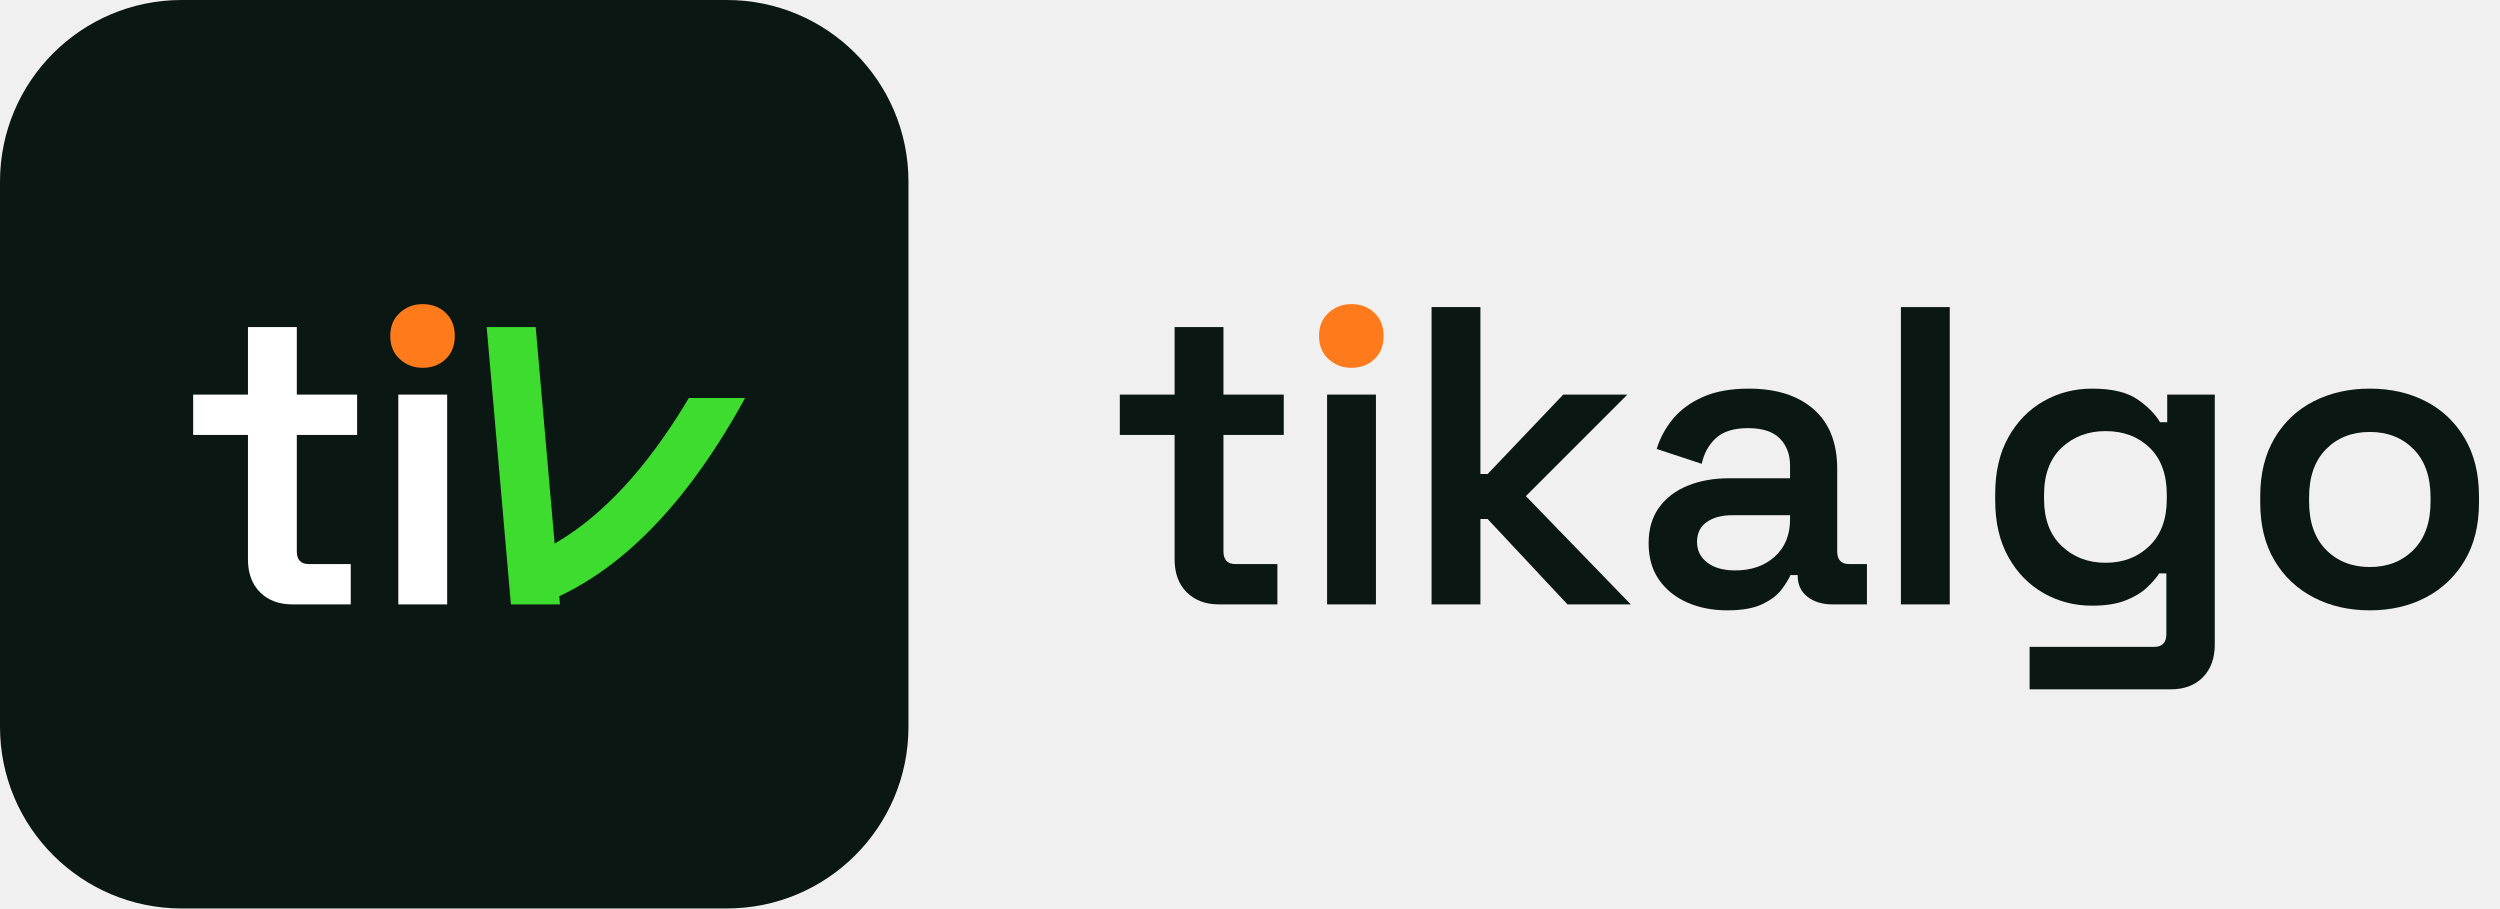
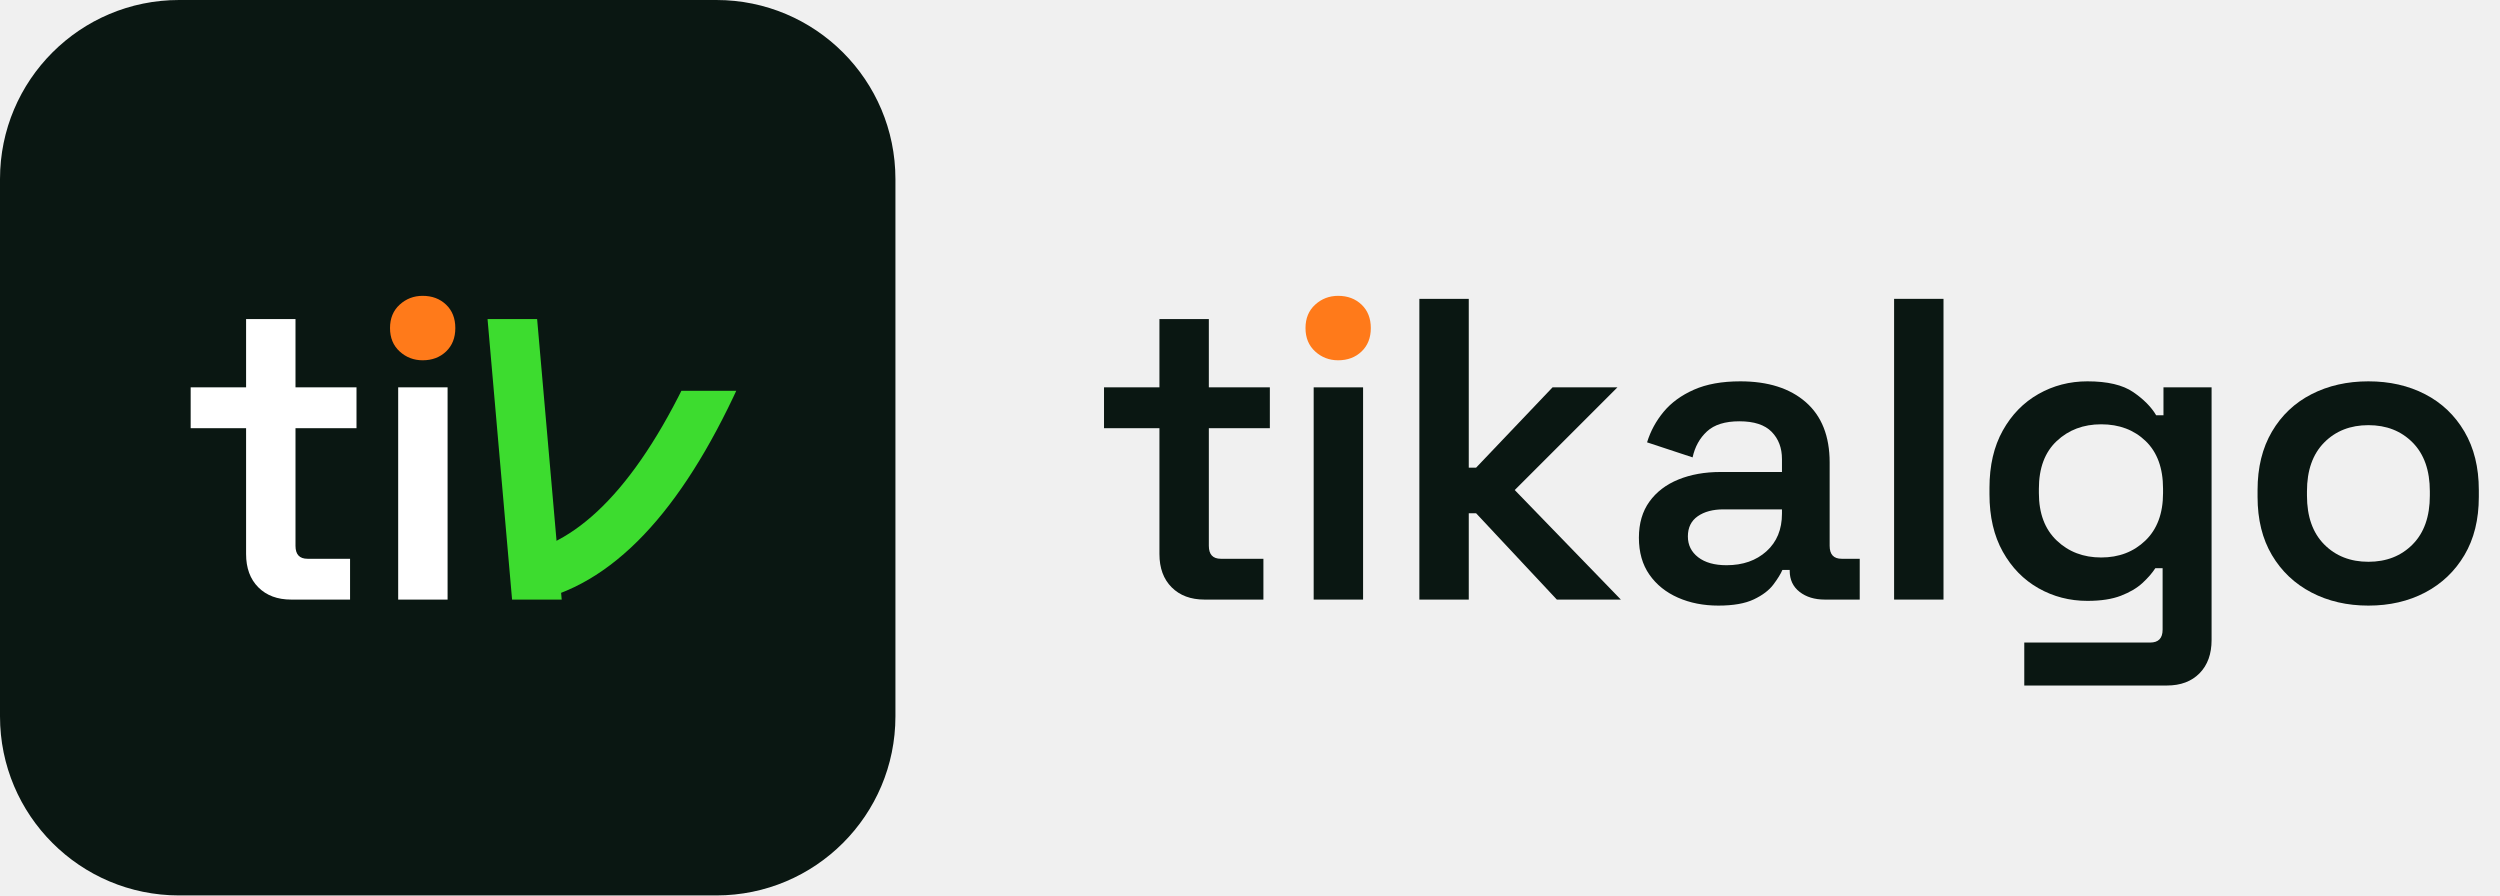
- <svg xmlns="http://www.w3.org/2000/svg" viewBox="0 0 588.6 213.89" role="img" aria-label="tikalgo">
-   <rect width="213.89" height="213.89" rx="42.78" fill="#0A1712" />
-   <g transform="translate(42.78 142.30)">
+ <svg xmlns="http://www.w3.org/2000/svg" viewBox="0 0 581.9 208.42" role="img" aria-label="tikalgo">
+   <rect width="208.42" height="208.42" rx="41.68" fill="#0A1712" />
+   <g transform="translate(41.68 139.56)">
    <path d="M39.80 0L26.10 0Q21.30 0 18.45-2.85Q15.60-5.70 15.60-10.60L15.60-39.90L2.70-39.90L2.70-49.40L15.60-49.40L15.60-65.30L27.10-65.30L27.10-49.40L41.30-49.40L41.30-39.90L27.10-39.90L27.10-12.50Q27.10-9.50 29.90-9.50L39.80-9.50M62.50 0L51 0L51-49.40L62.50-49.40" fill="#FFFFFF" />
    <clipPath id="tk">
      <rect x="-1000" y="-48.60" width="3000" height="3000" />
    </clipPath>
    <path d="M71.80 -65.30 L83.34 -65.30 L89.06 0 L77.51 0 Z" fill="#3DDC2F" />
-     <path d="M83.28 -5.75 Q110.14 -16.44 130.99 -57.80" fill="none" stroke="#3DDC2F" stroke-width="11.50" clip-path="url(#tk)" />
+     <path d="M83.28 -5.75 Q108.25 -12.55 127.50 -57.80" fill="none" stroke="#3DDC2F" stroke-width="11.50" clip-path="url(#tk)" />
    <path d="M56.70-55.70Q53.60-55.70 51.35-57.75Q49.10-59.80 49.10-63.20Q49.10-66.60 51.35-68.65Q53.60-70.70 56.70-70.70Q60-70.70 62.15-68.65Q64.30-66.60 64.30-63.20Q64.30-59.80 62.15-57.75Q60-55.70 56.70-55.70" fill="#FF7A1A" />
  </g>
-   <g transform="translate(260.95 142.30)">
+   <g transform="translate(254.27 139.56)">
    <g fill="#0A1712">
      <path transform="translate(0.00 0)" d="M39.80 0L26.10 0Q21.30 0 18.45-2.85Q15.60-5.70 15.60-10.60L15.60-39.90L2.70-39.90L2.70-49.40L15.60-49.40L15.60-65.30L27.10-65.30L27.10-49.40L41.30-49.40L41.30-39.90L27.10-39.90L27.10-12.50Q27.10-9.50 29.90-9.50L39.80-9.50" />
      <path transform="translate(44.20 0)" d="M18.80 0L7.30 0L7.30-49.40L18.80-49.40" />
      <path transform="translate(68.80 0)" d="M18.80 0L7.30 0L7.30-70L18.80-70L18.80-30.70L20.50-30.70L38.30-49.40L53.40-49.40L29.50-25.50L54.20 0L39.30 0L20.50-20.10L18.80-20.10" />
      <path transform="translate(123.10 0)" d="M22.60 1.40Q17.40 1.40 13.20-0.45Q9-2.30 6.55-5.80Q4.10-9.30 4.10-14.40Q4.10-19.40 6.55-22.80Q9-26.20 13.30-27.95Q17.60-29.70 23.10-29.70L37.40-29.70L37.40-32.70Q37.40-36.60 35-39.05Q32.60-41.50 27.50-41.50Q22.50-41.50 19.95-39.15Q17.40-36.80 16.60-33.10L6-36.60Q7.20-40.50 9.85-43.70Q12.50-46.90 16.90-48.85Q21.30-50.80 27.70-50.80Q37.40-50.80 42.95-45.95Q48.50-41.10 48.50-31.90L48.50-12.50Q48.50-9.50 51.30-9.50L55.50-9.50L55.50 0L47.40 0Q43.80 0 41.50-1.80Q39.20-3.60 39.20-6.70L39.20-6.90L37.50-6.90Q36.90-5.50 35.40-3.50Q33.90-1.50 30.85-0.05Q27.80 1.40 22.60 1.40M24.50-8Q30.20-8 33.80-11.25Q37.40-14.50 37.40-20L37.40-21L23.80-21Q20.10-21 17.80-19.40Q15.50-17.80 15.50-14.70Q15.50-11.70 17.90-9.85Q20.30-8 24.50-8" />
      <path transform="translate(179.30 0)" d="M18.80 0L7.30 0L7.30-70L18.80-70" />
      <path transform="translate(203.90 0)" d="M4.90-24.50L4.90-26Q4.90-33.80 8-39.35Q11.10-44.90 16.30-47.85Q21.50-50.80 27.70-50.80Q34.70-50.80 38.35-48.30Q42-45.80 43.70-42.90L45.40-42.90L45.40-49.40L56.60-49.40L56.60 9.40Q56.60 14.30 53.80 17.15Q51 20 46.20 20L13 20L13 10L42.30 10Q45.20 10 45.20 7L45.20-7.30L43.50-7.30Q42.40-5.60 40.50-3.85Q38.60-2.10 35.50-0.90Q32.40 0.30 27.70 0.30Q21.50 0.30 16.30-2.65Q11.10-5.60 8-11.15Q4.90-16.70 4.90-24.50M30.90-9.80Q37.10-9.80 41.20-13.75Q45.30-17.70 45.30-24.80L45.30-25.80Q45.30-33 41.25-36.90Q37.20-40.80 30.90-40.80Q24.70-40.80 20.55-36.90Q16.40-33 16.40-25.80L16.40-24.80Q16.40-17.70 20.55-13.75Q24.70-9.80 30.90-9.80" />
      <path transform="translate(266.30 0)" d="M30.70 1.40Q23.30 1.40 17.45-1.65Q11.60-4.70 8.25-10.35Q4.90-16 4.90-23.90L4.90-25.50Q4.90-33.40 8.25-39.10Q11.60-44.80 17.45-47.80Q23.30-50.80 30.70-50.80Q38.10-50.80 43.90-47.80Q49.70-44.80 53.05-39.10Q56.40-33.40 56.40-25.50L56.40-23.90Q56.40-16 53.05-10.35Q49.70-4.70 43.90-1.65Q38.10 1.40 30.70 1.40M30.70-8.80Q37-8.80 41-12.85Q45-16.90 45-24.20L45-25.20Q45-32.50 41-36.55Q37-40.60 30.70-40.60Q24.40-40.60 20.40-36.55Q16.40-32.50 16.40-25.20L16.40-24.20Q16.40-16.90 20.40-12.85Q24.40-8.80 30.70-8.80" />
    </g>
    <g fill="#FF7A1A">
      <path transform="translate(44.20 0)" d="M13-55.70Q9.90-55.70 7.65-57.75Q5.40-59.80 5.40-63.20Q5.40-66.60 7.65-68.65Q9.90-70.70 13-70.70Q16.30-70.70 18.45-68.65Q20.60-66.60 20.60-63.20Q20.60-59.80 18.45-57.75Q16.30-55.70 13-55.70" />
    </g>
  </g>
</svg>
